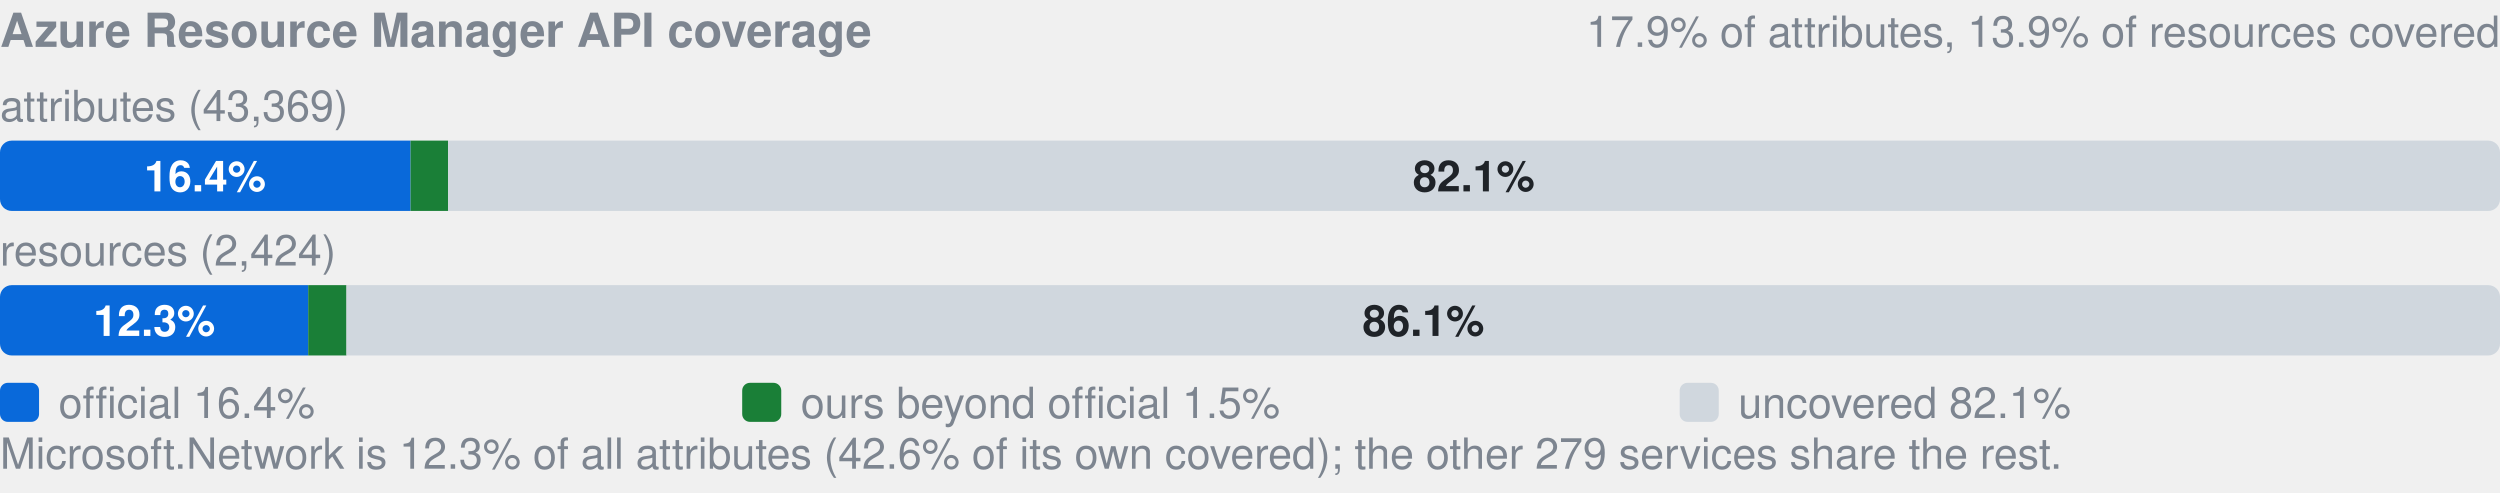
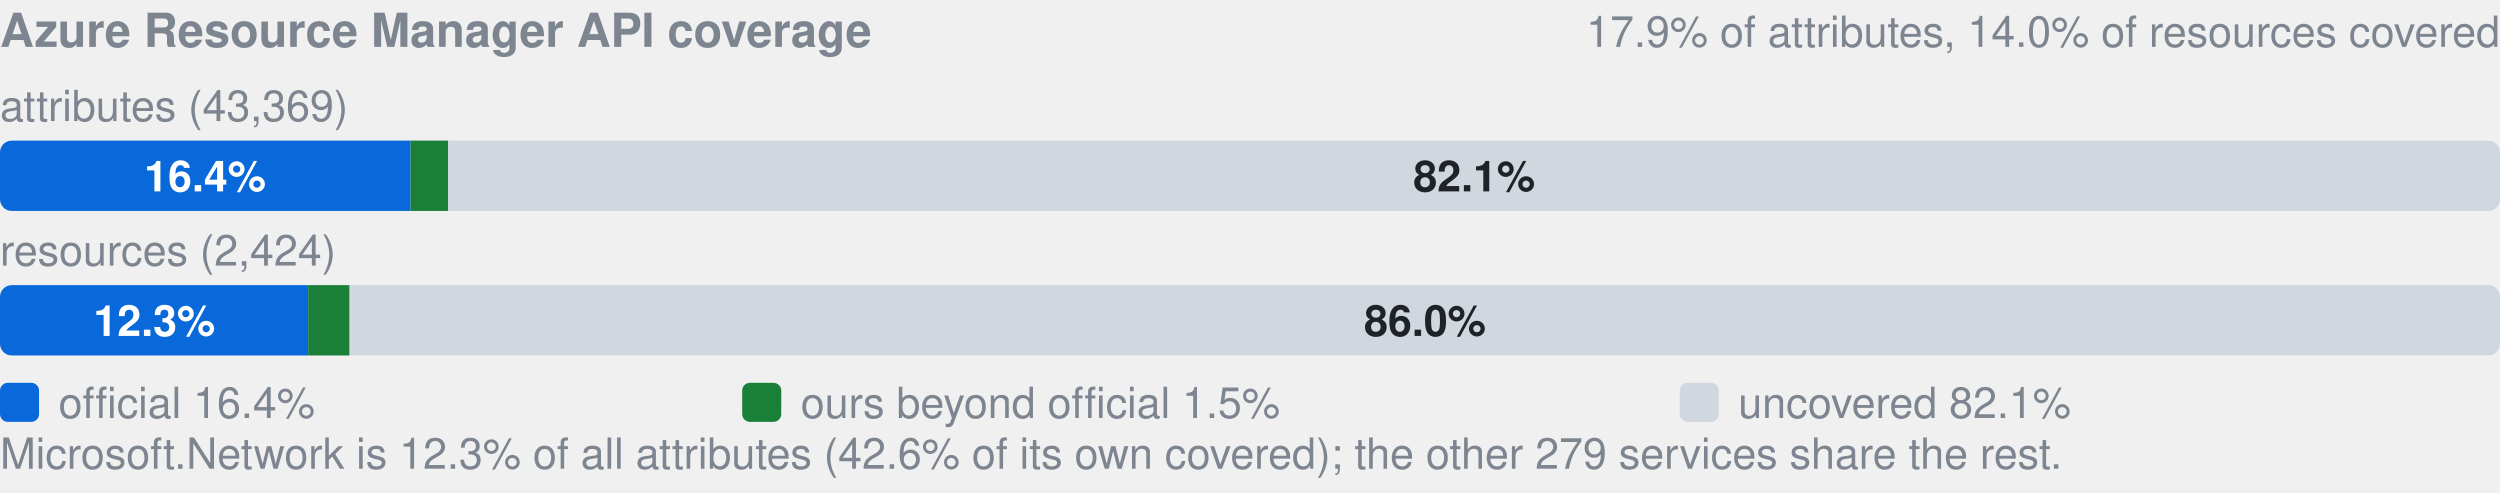
- <svg xmlns="http://www.w3.org/2000/svg" width="640" height="126" viewBox="0 0 640 126" role="img" aria-label="Azure Resource Manager API coverage: by attributes 16.4% official, 1.5% ours beyond official, 82.1% uncovered, of 43369; by resources 12.3% official, 1.5% ours beyond official, 86.1% uncovered, of 2424">
+ <svg xmlns="http://www.w3.org/2000/svg" width="640" height="126" viewBox="0 0 640 126" role="img" aria-label="Azure Resource Manager API coverage: by attributes 16.4% official, 1.5% ours beyond official, 82.1% uncovered, of 43369; by resources 12.3% official, 1.7% ours beyond official, 86.0% uncovered, of 2424">
  <style>text{font-family:-apple-system,BlinkMacSystemFont,"Segoe UI",Helvetica,Arial,sans-serif}.s{font-size:11px;font-weight:600}.t{font-size:11px;fill:#7d8590}.h{font-size:12px;font-weight:600;fill:#7d8590}</style>
  <text x="0" y="12" class="h">Azure Resource Manager API coverage</text>
-   <text x="640" y="12" text-anchor="end" class="t">17.9% of attributes, 13.9% of resources covered</text>
+   <text x="640" y="12" text-anchor="end" class="t">17.9% of attributes, 14.0% of resources covered</text>
  <text x="0" y="31" class="t">attributes (43,369)</text>
  <clipPath id="a">
    <rect x="0.0" y="36.0" width="640.0" height="18.0" rx="3" />
  </clipPath>
  <g clip-path="url(#a)">
    <rect x="0.0" y="36.0" width="105.1" height="18.0" fill="#0969da" />
-     <rect x="105.1" y="36.0" width="9.6" height="18.0" fill="#1a7f37" />
+     <rect x="105.1" y="36.0" width="9.7" height="18.0" fill="#1a7f37" />
    <rect x="114.7" y="36.0" width="525.3" height="18.0" fill="#d0d7de" />
  </g>
  <text x="52.5" y="49.0" text-anchor="middle" fill="#fff" class="s">16.4%</text>
-   <text x="377.3" y="49.0" text-anchor="middle" fill="#1f2328" class="s">82.1%</text>
+   <text x="377.4" y="49.0" text-anchor="middle" fill="#1f2328" class="s">82.1%</text>
  <text x="0" y="68" class="t">resources (2,424)</text>
  <clipPath id="r">
    <rect x="0.0" y="73.0" width="640.0" height="18.0" rx="3" />
  </clipPath>
  <g clip-path="url(#r)">
    <rect x="0.0" y="73.0" width="78.9" height="18.0" fill="#0969da" />
-     <rect x="78.9" y="73.0" width="9.8" height="18.0" fill="#1a7f37" />
-     <rect x="88.7" y="73.0" width="551.3" height="18.0" fill="#d0d7de" />
+     <rect x="78.9" y="73.0" width="10.6" height="18.0" fill="#1a7f37" />
+     <rect x="89.5" y="73.0" width="550.5" height="18.0" fill="#d0d7de" />
  </g>
  <text x="39.5" y="86.0" text-anchor="middle" fill="#fff" class="s">12.3%</text>
-   <text x="364.4" y="86.0" text-anchor="middle" fill="#1f2328" class="s">86.1%</text>
+   <text x="364.8" y="86.0" text-anchor="middle" fill="#1f2328" class="s">86.0%</text>
  <rect x="0" y="98" width="10" height="10" rx="2" fill="#0969da" />
  <text x="15" y="107" class="t">official 16.4%</text>
  <rect x="190" y="98" width="10" height="10" rx="2" fill="#1a7f37" />
  <text x="205" y="107" class="t">ours beyond official 1.5%</text>
  <rect x="430" y="98" width="10" height="10" rx="2" fill="#d0d7de" />
  <text x="445" y="107" class="t">uncovered 82.1%</text>
  <text x="0" y="120" class="t">Microsoft.Network is 12.3% of all attributes (42.6% of its own covered); the other 279 services share the rest.</text>
</svg>
